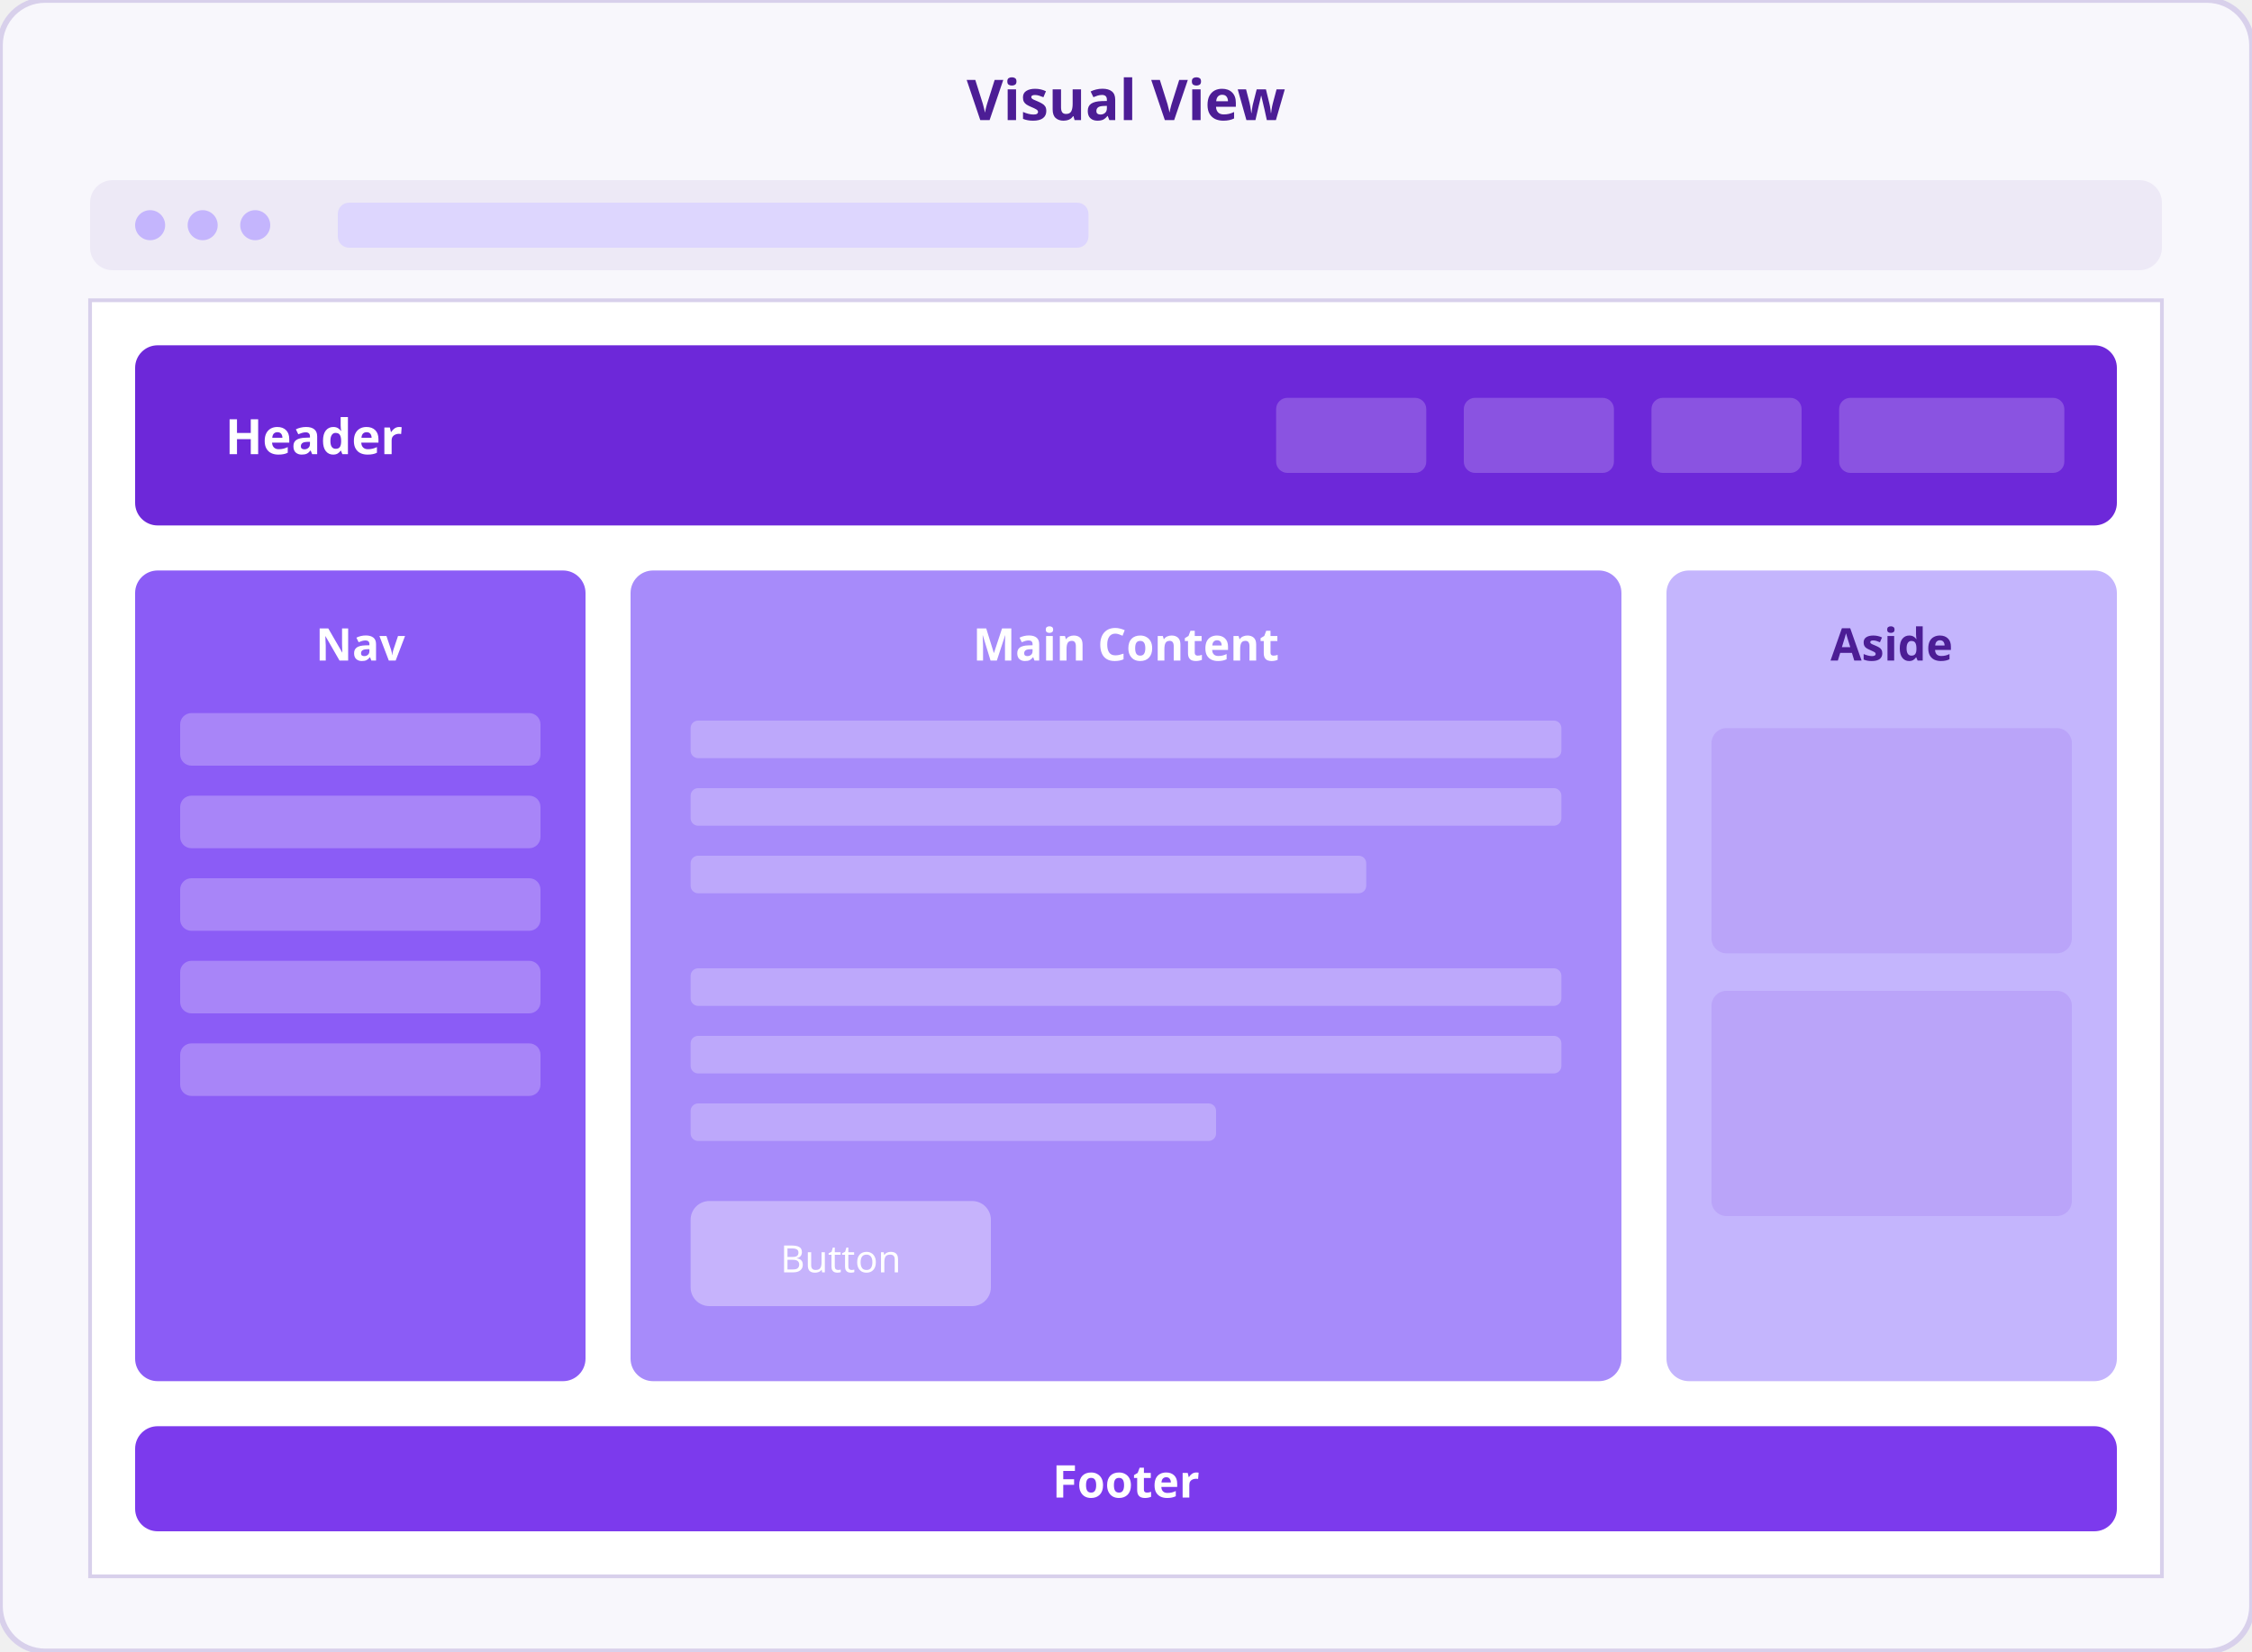
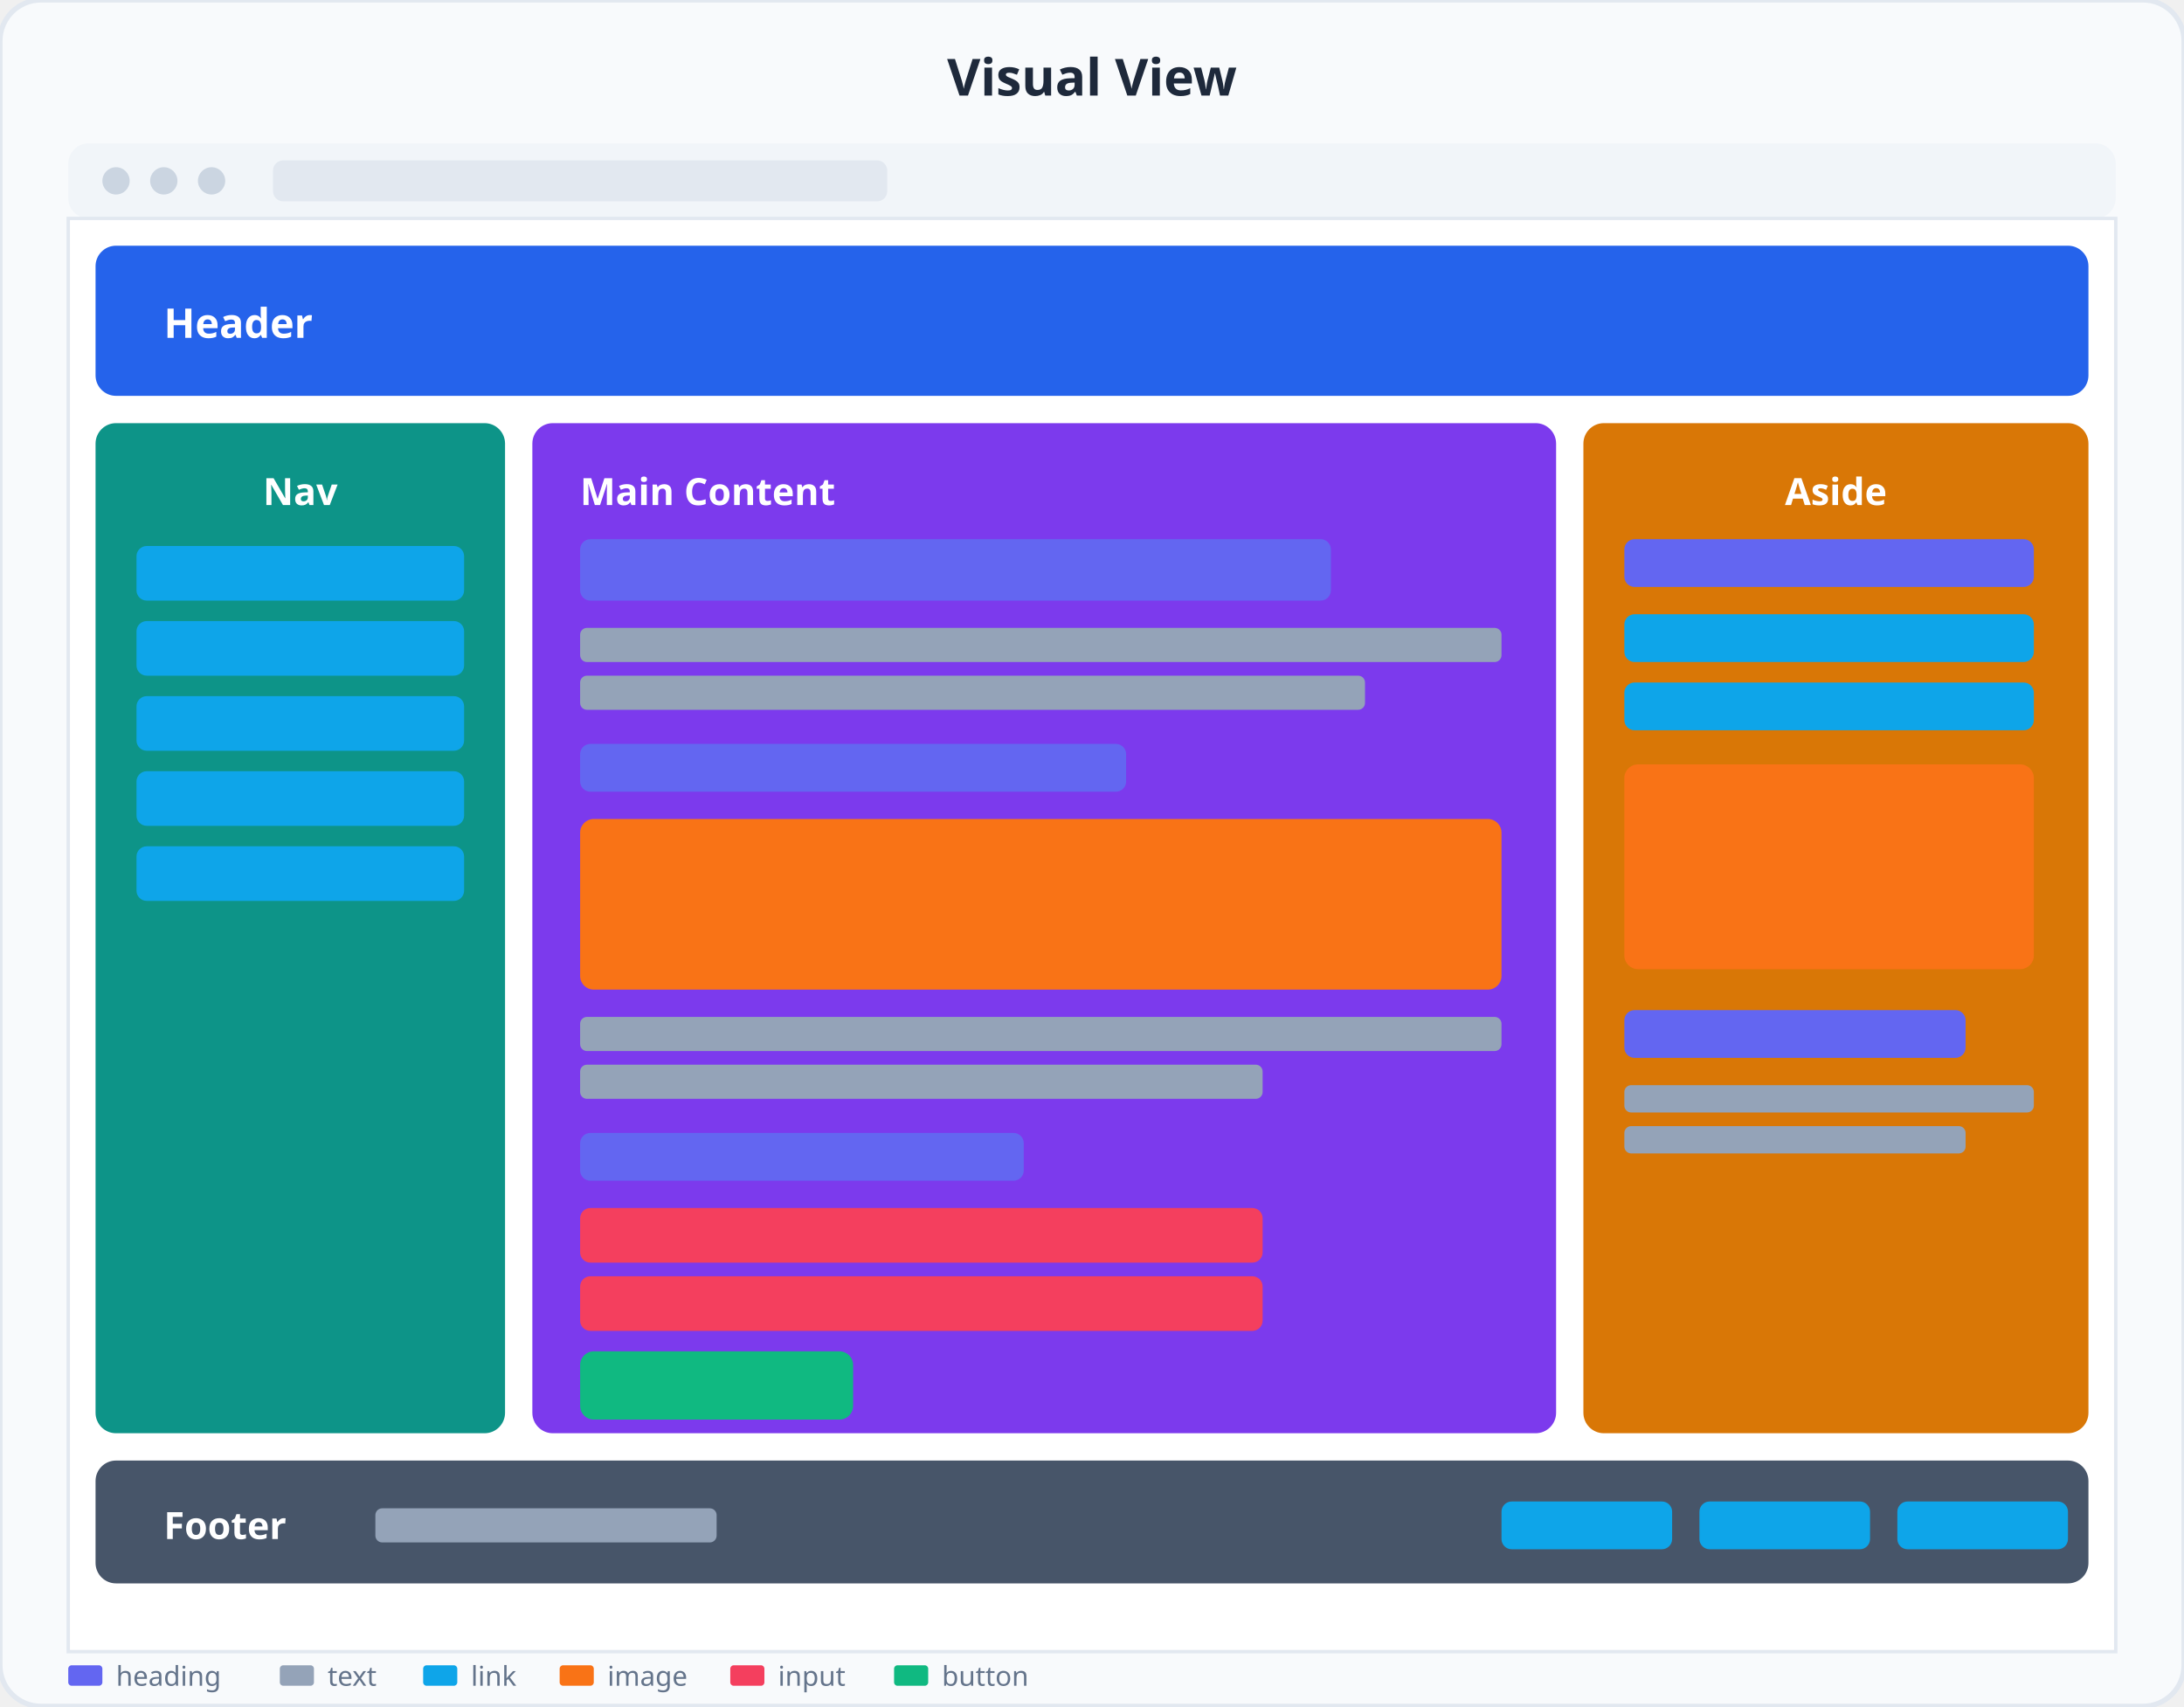
- <svg xmlns="http://www.w3.org/2000/svg" viewBox="0 0 600 440" role="img" aria-label="Visual view: a website layout as sighted users see it, with a header bar at top, navigation sidebar on the left, main content area in the center, and a footer at the bottom.">
-   <rect width="600" height="440" rx="12" fill="#f8f7fc" stroke="#d8d0eb" stroke-width="1.5" />
-   <text x="300" y="32" text-anchor="middle" font-family="system-ui, sans-serif" font-size="15" font-weight="600" fill="#4c1d95">Visual View</text>
-   <rect x="24" y="48" width="552" height="24" rx="6" fill="#ede9f6" />
-   <circle cx="40" cy="60" r="4" fill="#c4b5fd" />
-   <circle cx="54" cy="60" r="4" fill="#c4b5fd" />
-   <circle cx="68" cy="60" r="4" fill="#c4b5fd" />
-   <rect x="90" y="54" width="200" height="12" rx="3" fill="#ddd6fe" />
-   <rect x="24" y="80" width="552" height="340" rx="0" fill="#ffffff" stroke="#d8d0eb" stroke-width="1" />
-   <rect x="36" y="92" width="528" height="48" rx="6" fill="#6d28d9" />
-   <text x="60" y="121" font-family="system-ui, sans-serif" font-size="13" font-weight="600" fill="#ffffff">Header</text>
-   <rect x="340" y="106" width="40" height="20" rx="3" fill="rgba(255,255,255,0.2)" />
-   <rect x="390" y="106" width="40" height="20" rx="3" fill="rgba(255,255,255,0.2)" />
-   <rect x="440" y="106" width="40" height="20" rx="3" fill="rgba(255,255,255,0.2)" />
-   <rect x="490" y="106" width="60" height="20" rx="3" fill="rgba(255,255,255,0.2)" />
-   <rect x="36" y="152" width="120" height="216" rx="6" fill="#8b5cf6" />
-   <text x="96" y="176" text-anchor="middle" font-family="system-ui, sans-serif" font-size="12" font-weight="600" fill="#ffffff">Nav</text>
-   <rect x="48" y="190" width="96" height="14" rx="3" fill="rgba(255,255,255,0.25)" />
-   <rect x="48" y="212" width="96" height="14" rx="3" fill="rgba(255,255,255,0.25)" />
-   <rect x="48" y="234" width="96" height="14" rx="3" fill="rgba(255,255,255,0.25)" />
-   <rect x="48" y="256" width="96" height="14" rx="3" fill="rgba(255,255,255,0.25)" />
-   <rect x="48" y="278" width="96" height="14" rx="3" fill="rgba(255,255,255,0.25)" />
-   <rect x="168" y="152" width="264" height="216" rx="6" fill="#a78bfa" />
-   <text x="300" y="176" text-anchor="middle" font-family="system-ui, sans-serif" font-size="12" font-weight="600" fill="#ffffff">Main Content</text>
-   <rect x="184" y="192" width="232" height="10" rx="2" fill="rgba(255,255,255,0.25)" />
-   <rect x="184" y="210" width="232" height="10" rx="2" fill="rgba(255,255,255,0.25)" />
-   <rect x="184" y="228" width="180" height="10" rx="2" fill="rgba(255,255,255,0.25)" />
-   <rect x="184" y="258" width="232" height="10" rx="2" fill="rgba(255,255,255,0.25)" />
-   <rect x="184" y="276" width="232" height="10" rx="2" fill="rgba(255,255,255,0.25)" />
-   <rect x="184" y="294" width="140" height="10" rx="2" fill="rgba(255,255,255,0.25)" />
-   <rect x="184" y="320" width="80" height="28" rx="5" fill="rgba(255,255,255,0.35)" />
-   <text x="224" y="339" text-anchor="middle" font-family="system-ui, sans-serif" font-size="10" fill="#ffffff">Button</text>
-   <rect x="444" y="152" width="120" height="216" rx="6" fill="#c4b5fd" />
-   <text x="504" y="176" text-anchor="middle" font-family="system-ui, sans-serif" font-size="12" font-weight="600" fill="#4c1d95">Aside</text>
-   <rect x="456" y="194" width="96" height="60" rx="4" fill="rgba(109,40,217,0.12)" />
-   <rect x="456" y="264" width="96" height="60" rx="4" fill="rgba(109,40,217,0.12)" />
-   <rect x="36" y="380" width="528" height="28" rx="6" fill="#7c3aed" />
-   <text x="300" y="399" text-anchor="middle" font-family="system-ui, sans-serif" font-size="12" font-weight="600" fill="#ffffff">Footer</text>
+ <svg xmlns="http://www.w3.org/2000/svg" viewBox="0 0 640 500" role="img" aria-label="Visual view: a realistic website layout as sighted users see it, with distinct colors for each element type — blue header, teal navigation, purple main content, amber aside, and slate footer.">
+   <rect width="640" height="500" rx="12" fill="#f8fafc" stroke="#e2e8f0" stroke-width="1.5" />
+   <text x="320" y="28" text-anchor="middle" font-family="system-ui, sans-serif" font-size="15" font-weight="600" fill="#1e293b">Visual View</text>
+   <rect x="20" y="42" width="600" height="22" rx="6" fill="#f1f5f9" />
+   <circle cx="34" cy="53" r="4" fill="#cbd5e1" />
+   <circle cx="48" cy="53" r="4" fill="#cbd5e1" />
+   <circle cx="62" cy="53" r="4" fill="#cbd5e1" />
+   <rect x="80" y="47" width="180" height="12" rx="3" fill="#e2e8f0" />
+   <rect x="20" y="64" width="600" height="420" fill="#ffffff" stroke="#e2e8f0" stroke-width="1" />
+   <rect x="28" y="72" width="584" height="44" rx="6" fill="#2563eb" />
+   <text x="48" y="99" font-family="system-ui, sans-serif" font-size="12" font-weight="700" fill="#ffffff">Header</text>
+   <rect x="28" y="124" width="120" height="296" rx="6" fill="#0d9488" />
+   <text x="88" y="148" text-anchor="middle" font-family="system-ui, sans-serif" font-size="11" font-weight="600" fill="#ffffff">Nav</text>
+   <rect x="40" y="160" width="96" height="16" rx="3" fill="#0ea5e9" />
+   <rect x="40" y="182" width="96" height="16" rx="3" fill="#0ea5e9" />
+   <rect x="40" y="204" width="96" height="16" rx="3" fill="#0ea5e9" />
+   <rect x="40" y="226" width="96" height="16" rx="3" fill="#0ea5e9" />
+   <rect x="40" y="248" width="96" height="16" rx="3" fill="#0ea5e9" />
+   <rect x="156" y="124" width="300" height="296" rx="6" fill="#7c3aed" />
+   <text x="170" y="148" font-family="system-ui, sans-serif" font-size="11" font-weight="600" fill="#ffffff">Main Content</text>
+   <rect x="170" y="158" width="220" height="18" rx="3" fill="#6366f1" />
+   <rect x="170" y="184" width="270" height="10" rx="2" fill="#94a3b8" />
+   <rect x="170" y="198" width="230" height="10" rx="2" fill="#94a3b8" />
+   <rect x="170" y="218" width="160" height="14" rx="3" fill="#6366f1" />
+   <rect x="170" y="240" width="270" height="50" rx="4" fill="#f97316" />
+   <rect x="170" y="298" width="270" height="10" rx="2" fill="#94a3b8" />
+   <rect x="170" y="312" width="200" height="10" rx="2" fill="#94a3b8" />
+   <rect x="170" y="332" width="130" height="14" rx="3" fill="#6366f1" />
+   <rect x="170" y="354" width="200" height="16" rx="3" fill="#f43f5e" />
+   <rect x="170" y="374" width="200" height="16" rx="3" fill="#f43f5e" />
+   <rect x="170" y="396" width="80" height="20" rx="4" fill="#10b981" />
+   <rect x="464" y="124" width="148" height="296" rx="6" fill="#d97706" />
+   <text x="538" y="148" text-anchor="middle" font-family="system-ui, sans-serif" font-size="11" font-weight="600" fill="#ffffff">Aside</text>
+   <rect x="476" y="158" width="120" height="14" rx="3" fill="#6366f1" />
+   <rect x="476" y="180" width="120" height="14" rx="3" fill="#0ea5e9" />
+   <rect x="476" y="200" width="120" height="14" rx="3" fill="#0ea5e9" />
+   <rect x="476" y="224" width="120" height="60" rx="4" fill="#f97316" />
+   <rect x="476" y="296" width="100" height="14" rx="3" fill="#6366f1" />
+   <rect x="476" y="318" width="120" height="8" rx="2" fill="#94a3b8" />
+   <rect x="476" y="330" width="100" height="8" rx="2" fill="#94a3b8" />
+   <rect x="28" y="428" width="584" height="36" rx="6" fill="#475569" />
+   <text x="48" y="451" font-family="system-ui, sans-serif" font-size="11" font-weight="600" fill="#ffffff">Footer</text>
+   <rect x="110" y="442" width="100" height="10" rx="2" fill="#94a3b8" />
+   <rect x="440" y="440" width="50" height="14" rx="3" fill="#0ea5e9" />
+   <rect x="498" y="440" width="50" height="14" rx="3" fill="#0ea5e9" />
+   <rect x="556" y="440" width="50" height="14" rx="3" fill="#0ea5e9" />
+   <g transform="translate(20, 488)">
+     <rect x="0" y="0" width="10" height="6" rx="1" fill="#6366f1" />
+     <text x="14" y="6" font-family="system-ui, sans-serif" font-size="8" fill="#64748b">heading</text>
+     <rect x="62" y="0" width="10" height="6" rx="1" fill="#94a3b8" />
+     <text x="76" y="6" font-family="system-ui, sans-serif" font-size="8" fill="#64748b">text</text>
+     <rect x="104" y="0" width="10" height="6" rx="1" fill="#0ea5e9" />
+     <text x="118" y="6" font-family="system-ui, sans-serif" font-size="8" fill="#64748b">link</text>
+     <rect x="144" y="0" width="10" height="6" rx="1" fill="#f97316" />
+     <text x="158" y="6" font-family="system-ui, sans-serif" font-size="8" fill="#64748b">image</text>
+     <rect x="194" y="0" width="10" height="6" rx="1" fill="#f43f5e" />
+     <text x="208" y="6" font-family="system-ui, sans-serif" font-size="8" fill="#64748b">input</text>
+     <rect x="242" y="0" width="10" height="6" rx="1" fill="#10b981" />
+     <text x="256" y="6" font-family="system-ui, sans-serif" font-size="8" fill="#64748b">button</text>
+   </g>
</svg>
